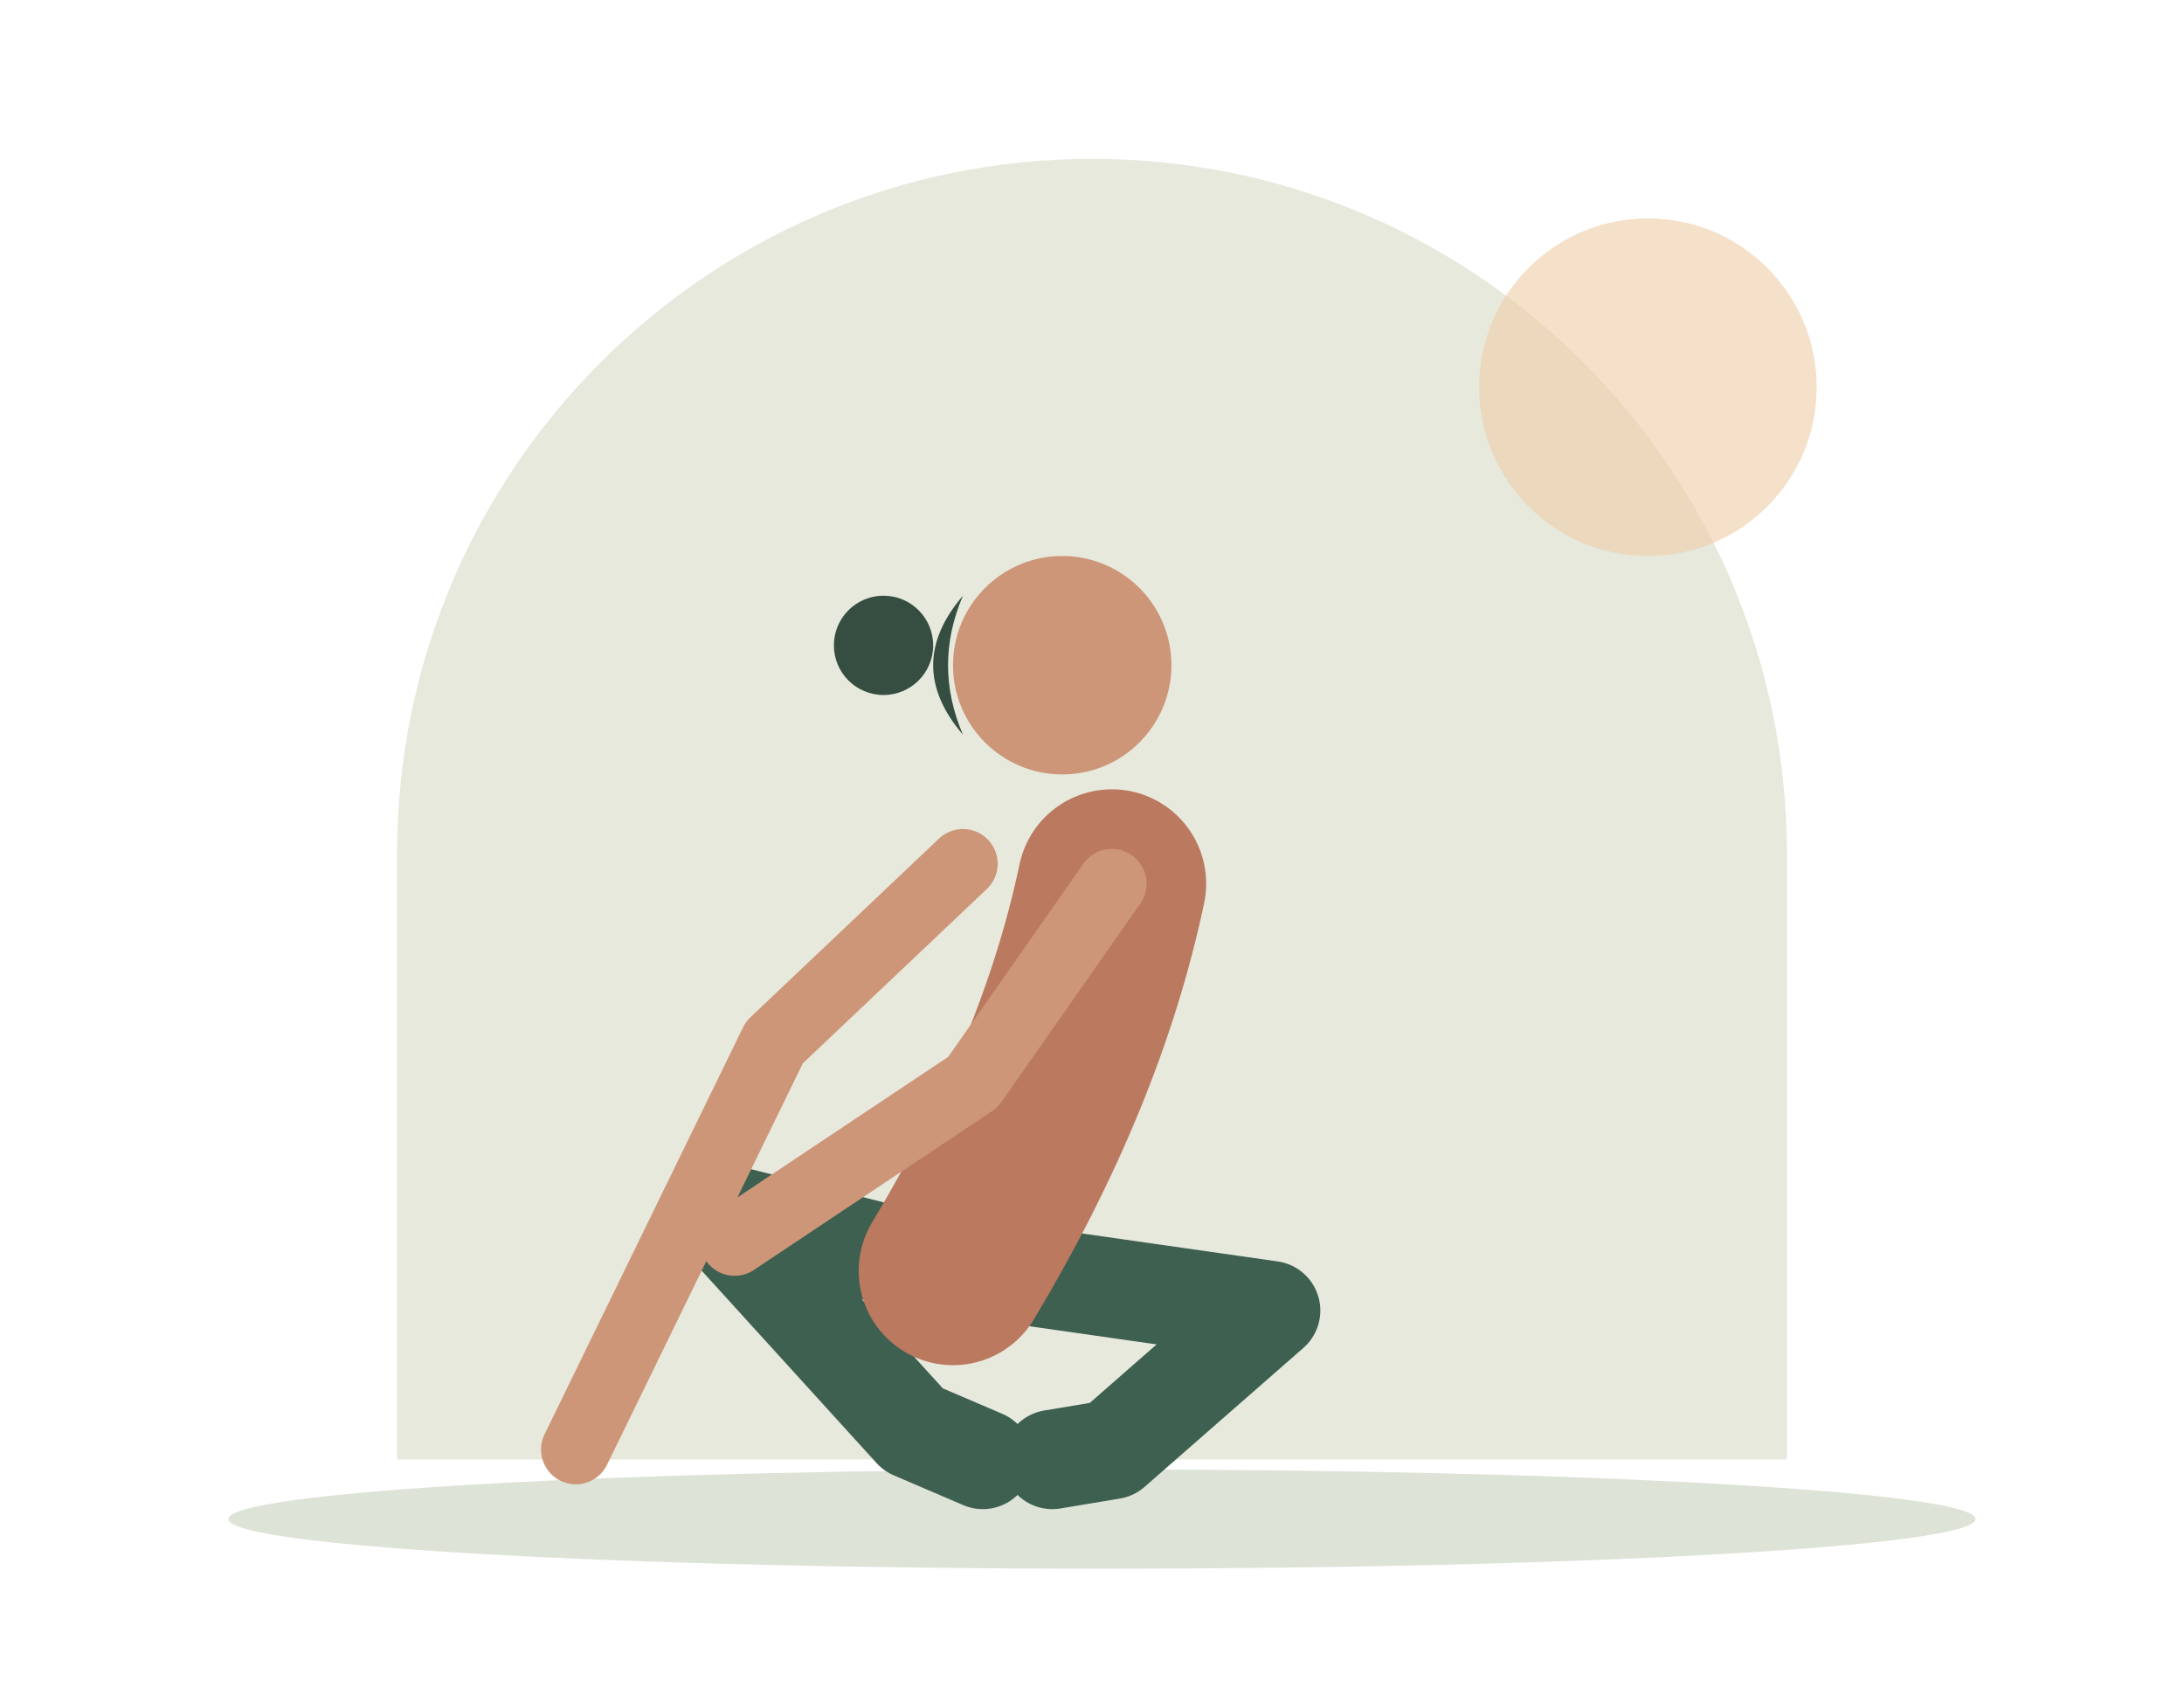
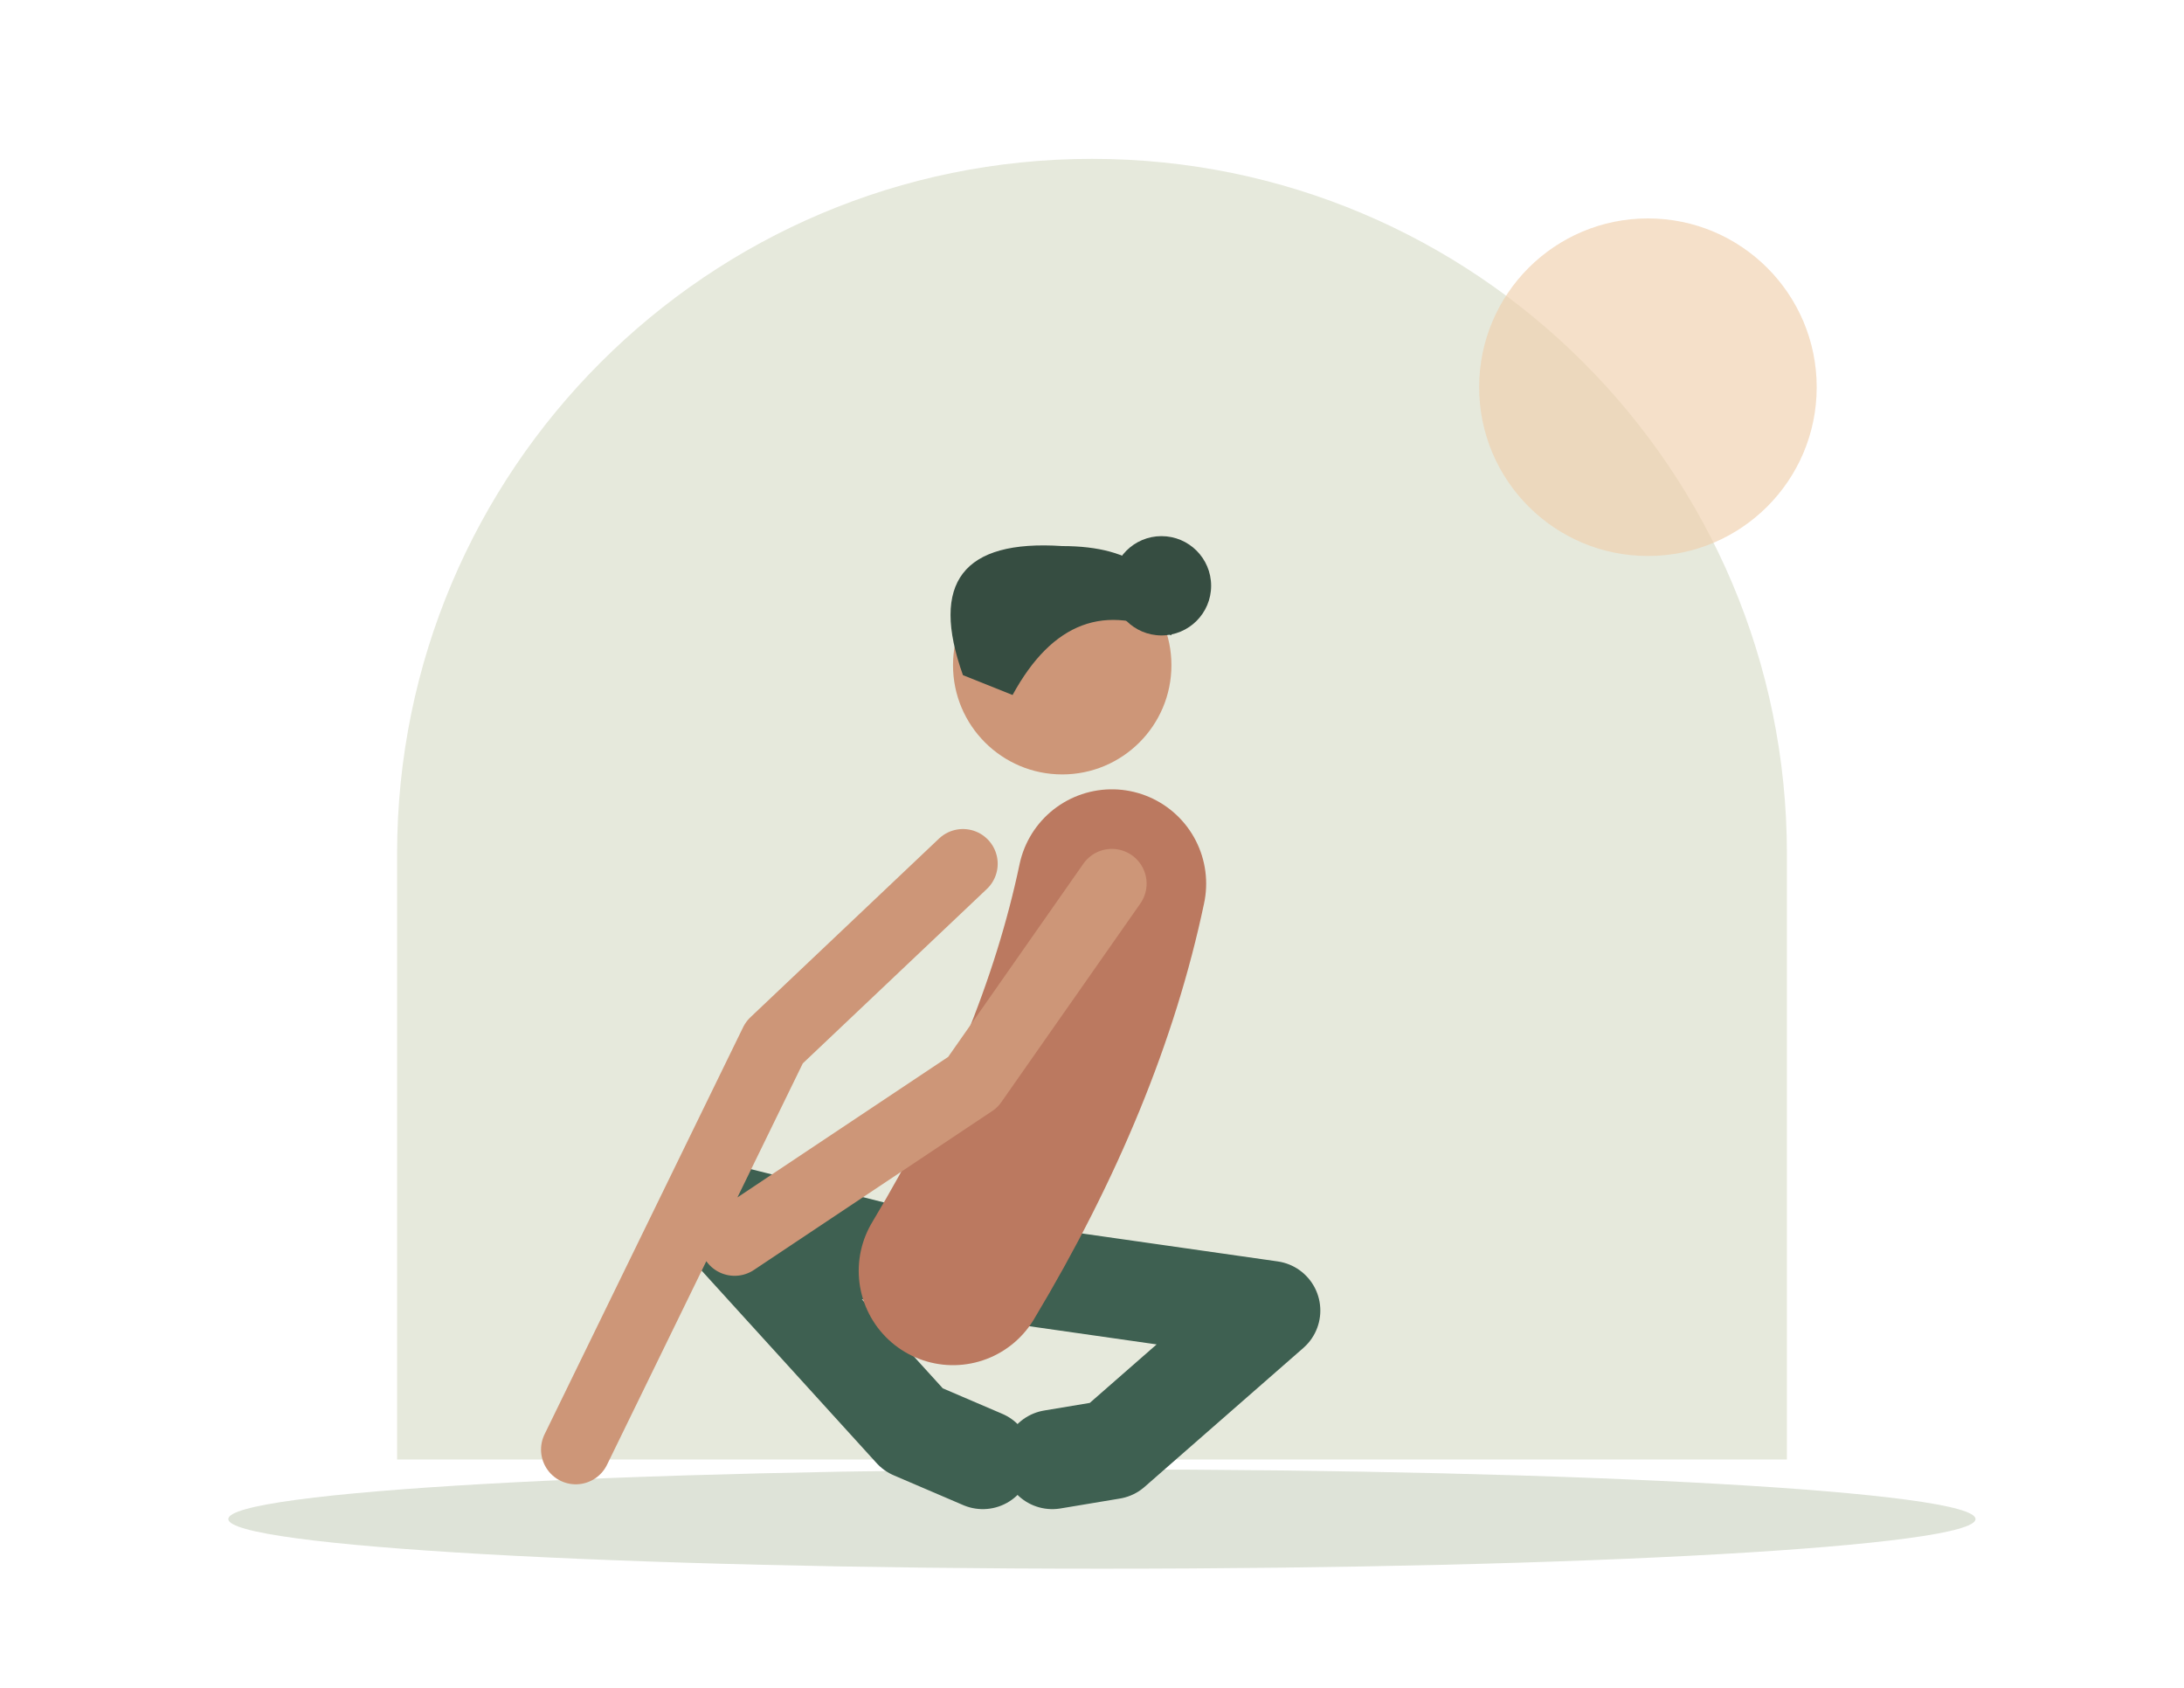
<svg xmlns="http://www.w3.org/2000/svg" width="440" height="340" viewBox="0 0 220 170">
  <path d="M40 147V86a70 70 0 0 1 140 0v61Z" fill="#e6e9dc" />
  <circle cx="166" cy="39" r="17" fill="#efcfac" opacity=".65" />
  <ellipse cx="111" cy="153" rx="88" ry="5" fill="#ccd4c3" opacity=".65" />
  <path d="M96 128 L72 122 L92 144 L99 147 M100 128 L128 132 L112 146 L106 147" stroke="#3e6051" stroke-width="10" fill="none" stroke-linecap="round" stroke-linejoin="round" />
  <path d="M112 89 Q108 108 96 128" stroke="#bb7960" stroke-width="19" fill="none" stroke-linecap="round" />
  <path d="M97 87 L78 105 L58 146 M112 89 L98 109 L74 125" stroke="#cd9678" stroke-width="7" fill="none" stroke-linecap="round" stroke-linejoin="round" />
  <circle cx="107" cy="67" r="11" fill="#cd9678" />
-   <path d="M97 60 Q91 67 97 74 Q94 67 97 60 Z" fill="#364d41" />
-   <circle cx="89" cy="65" r="5" fill="#364d41" />
+   <path d="M97 68 Q92 54 107 55 Q118 55 118 64 Q108 59 102 70Z" fill="#364d41" />
+   <circle cx="117" cy="59" r="5" fill="#364d41" />
</svg>
